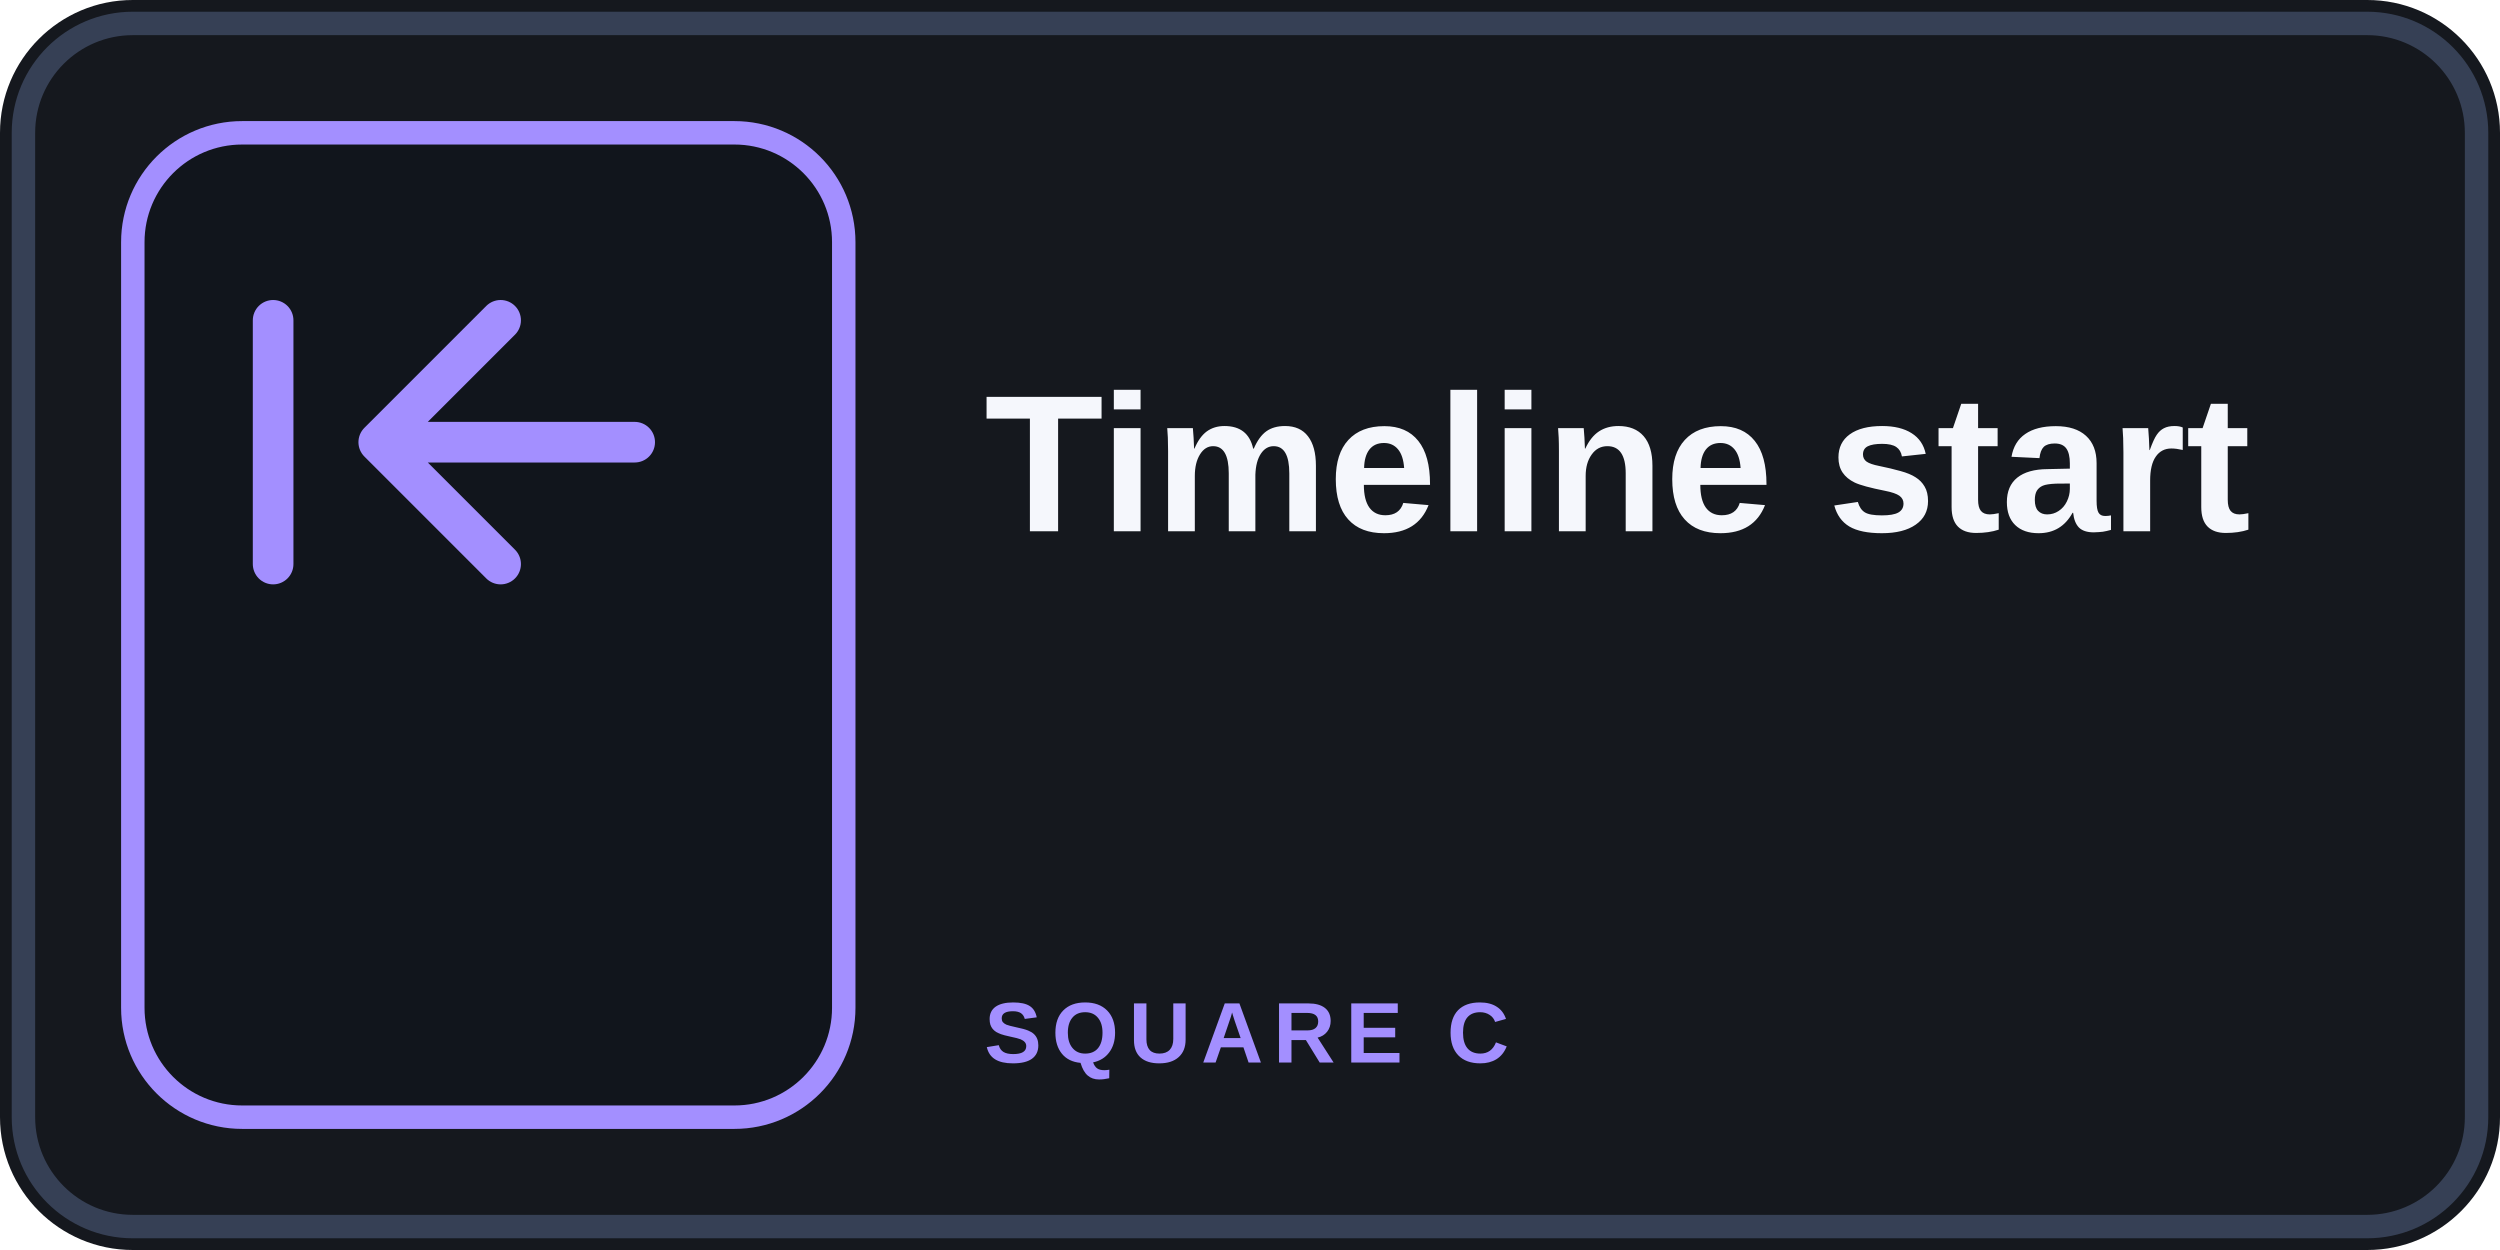
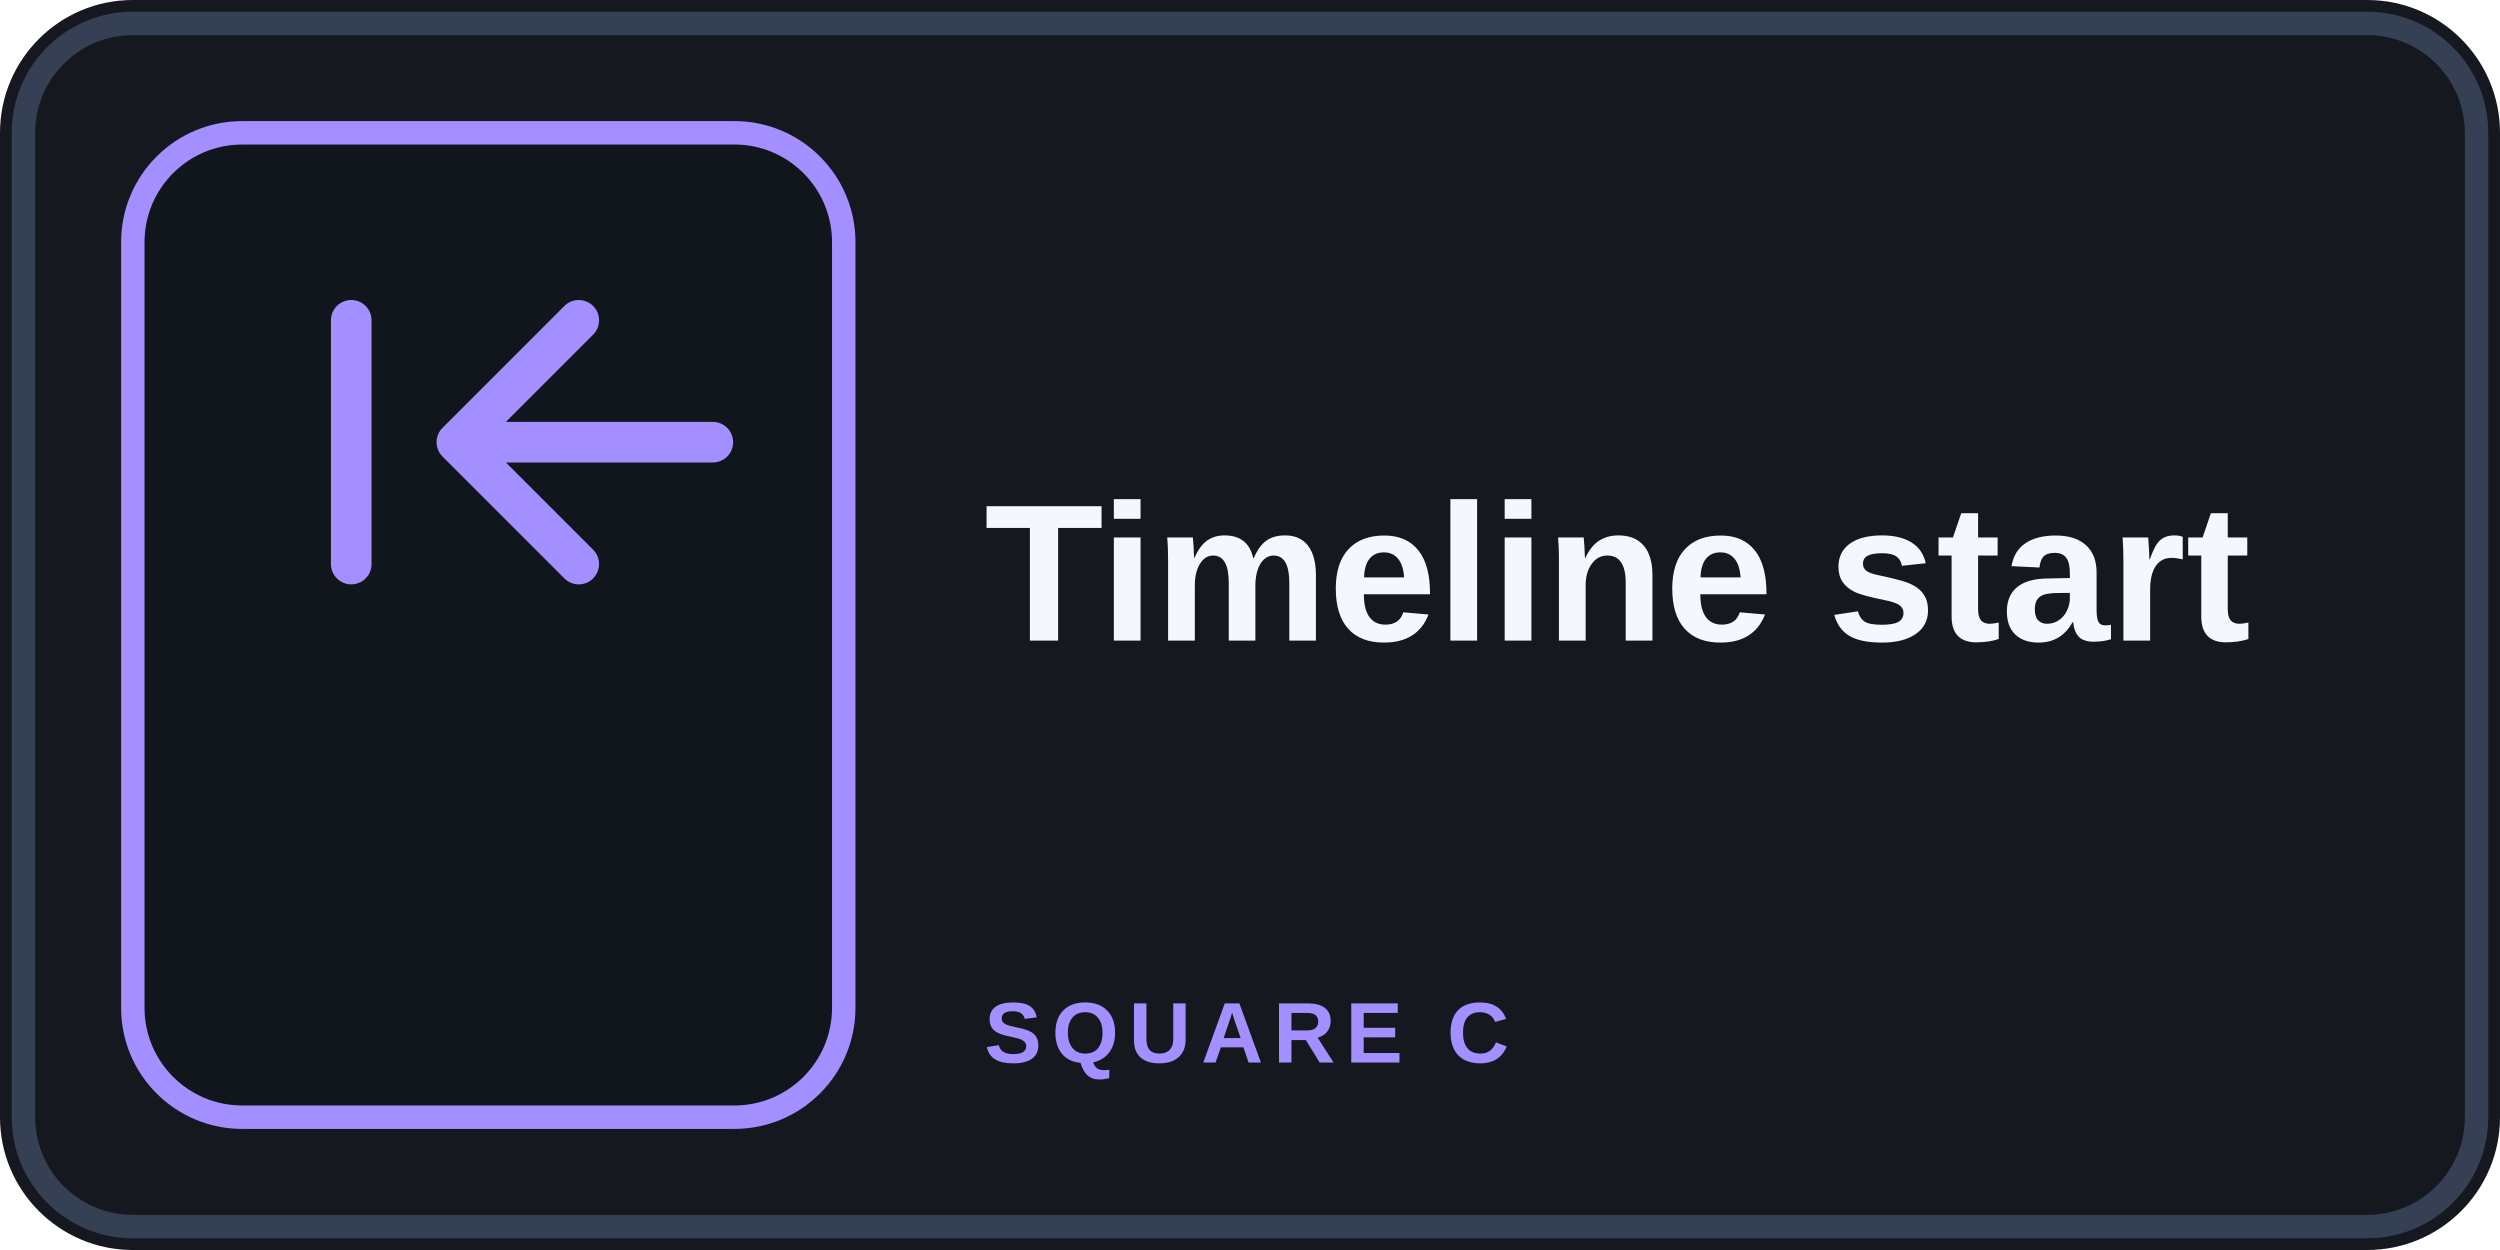
<svg xmlns="http://www.w3.org/2000/svg" width="320" height="160" viewBox="0 0 320 160">
  <rect width="320" height="160" rx="17" fill="#15181E" />
  <rect x="3" y="3" width="314" height="154" rx="14" fill="none" stroke="#364055" stroke-width="3" />
  <rect x="17" y="17" width="91" height="126" rx="14" fill="#11151C" stroke="#A38FFF" stroke-width="3" />
-   <g transform="translate(-3 2) scale(.52)">
+   <g transform="translate(7 2) scale(.52)">
    <path d="M73 75v60M99 105h63m-33-30-30 30 30 30" stroke="#A38FFF" stroke-width="10" stroke-linecap="round" stroke-linejoin="round" fill="none" />
  </g>
-   <text x="126" y="68" fill="#F5F7FC" font-family="Arial, Helvetica, sans-serif" font-size="25" font-weight="700">Timeline start</text>
+   <text x="126" y="82" fill="#F5F7FC" font-family="Arial, Helvetica, sans-serif" font-size="25" font-weight="700">Timeline start</text>
  <text x="126" y="136" fill="#A38FFF" font-family="Arial, Helvetica, sans-serif" font-size="11" font-weight="700" letter-spacing="1.3">SQUARE C</text>
</svg>
